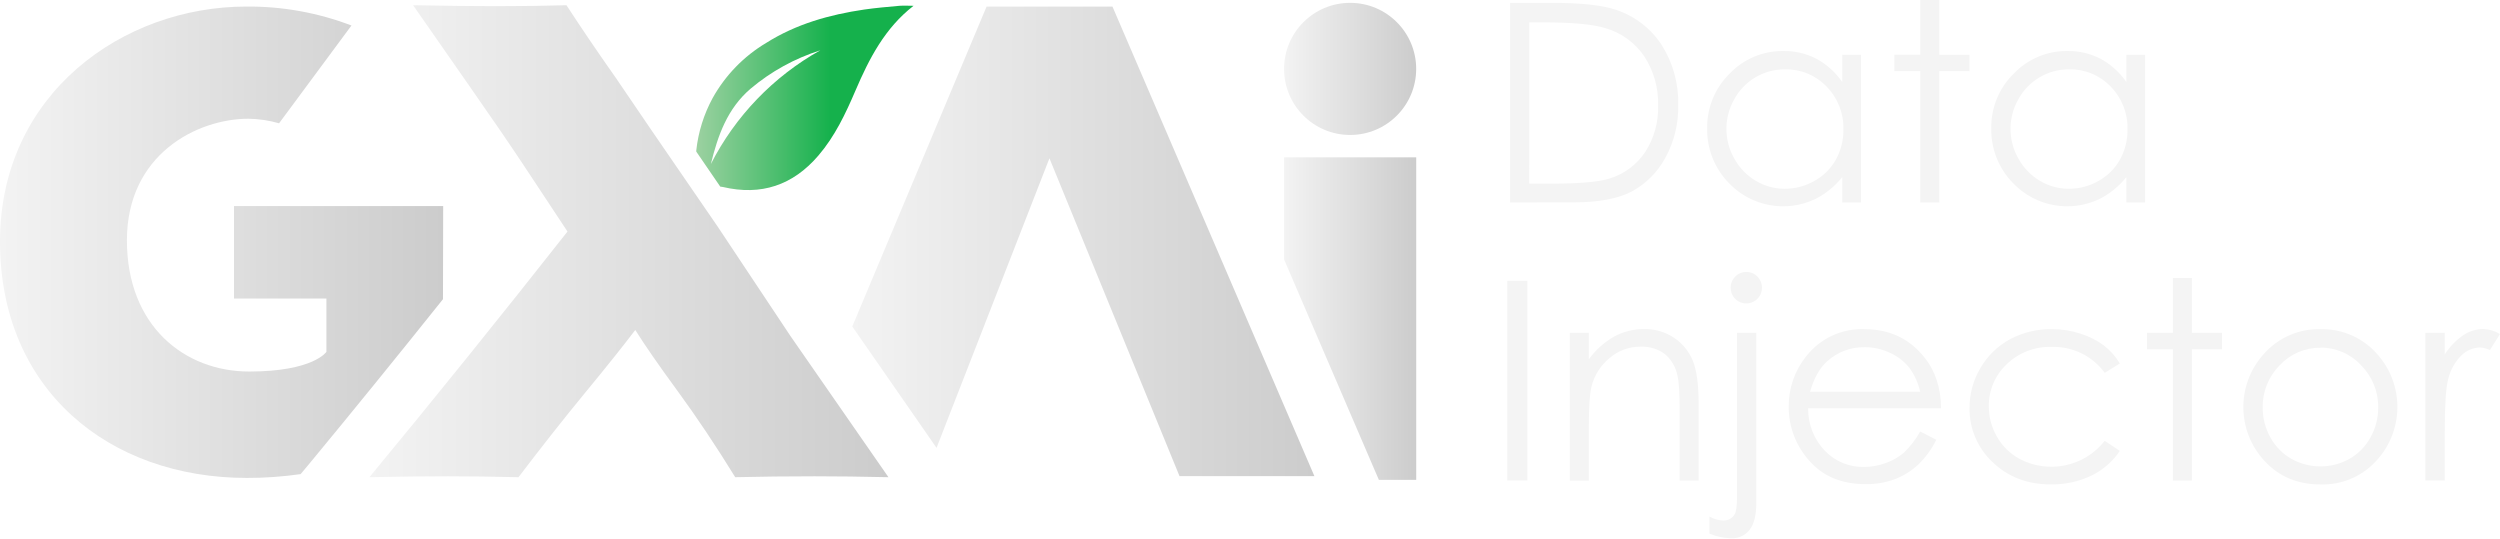
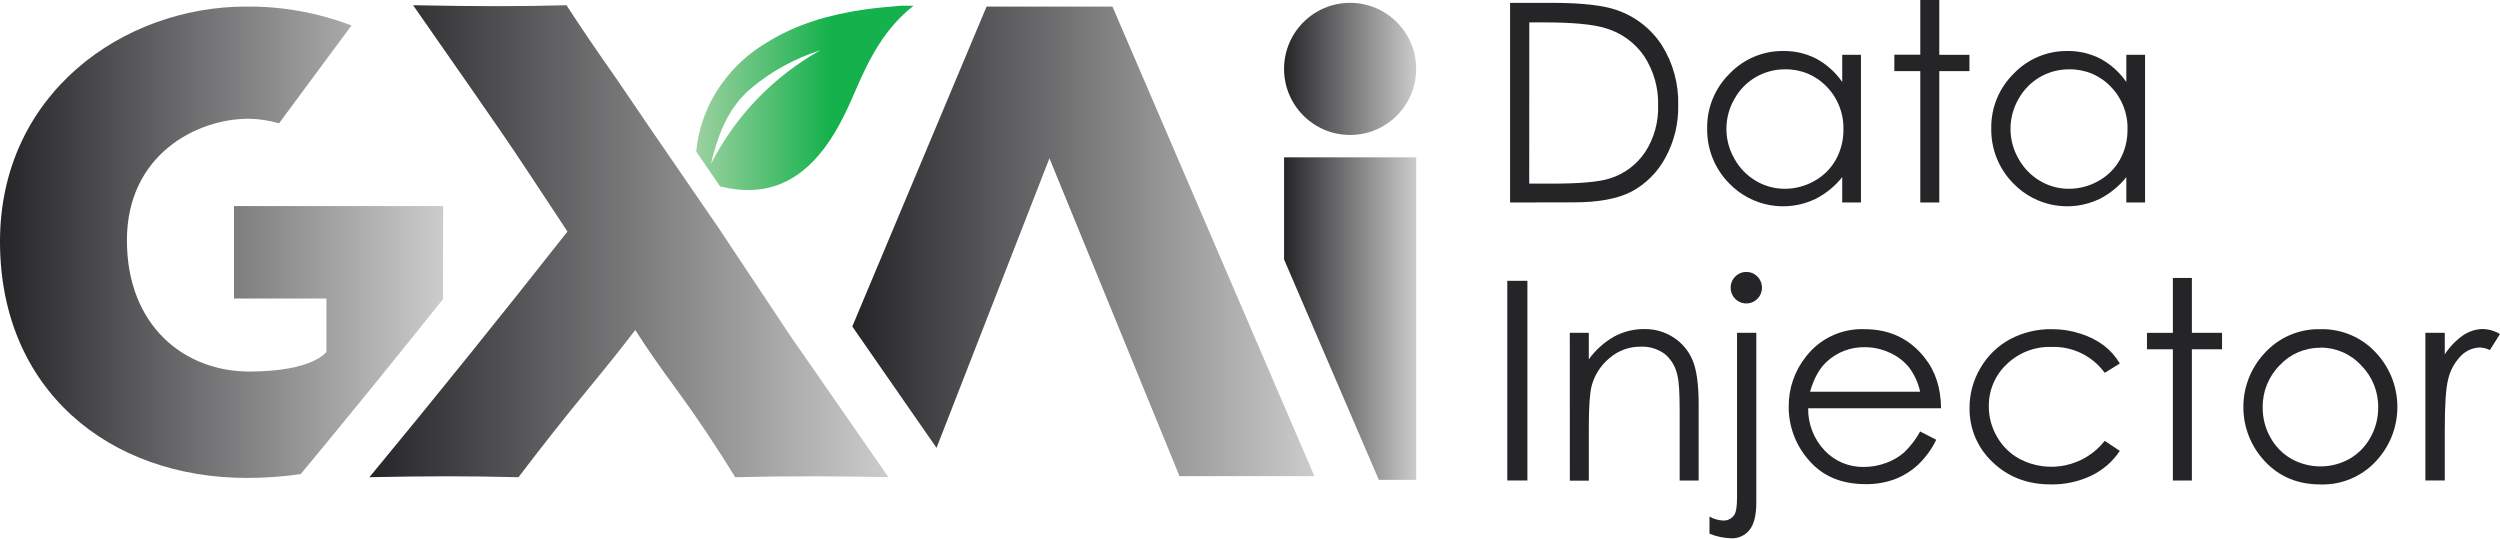
<svg xmlns="http://www.w3.org/2000/svg" xmlns:xlink="http://www.w3.org/1999/xlink" id="Layer_1" data-name="Layer 1" viewBox="0 0 745.97 160.63">
  <defs>
-     <style>.cls-1{fill:url(#linear-gradient);}.cls-2{fill:#f4f4f4;}.cls-3{fill:url(#linear-gradient-2);}.cls-4{fill:url(#linear-gradient-3);}.cls-5{fill:url(#linear-gradient-4);}.cls-6{fill:url(#linear-gradient-5);}.cls-7{fill:url(#linear-gradient-6);}</style>
+     <style>.cls-1{fill:url(#linear-gradient);}.cls-2{fill:#252528;}.cls-3{fill:url(#linear-gradient-2);}.cls-4{fill:url(#linear-gradient-3);}.cls-5{fill:url(#linear-gradient-4);}.cls-6{fill:url(#linear-gradient-5);}.cls-7{fill:url(#linear-gradient-6);}</style>
    <linearGradient id="linear-gradient" x1="383.15" y1="20.56" x2="422.58" y2="20.56" gradientUnits="userSpaceOnUse">
-       <stop offset="0" stop-color="#f3f3f3" />
+       <stop offset="0" stop-color="#252528" />
      <stop offset="1" stop-color="#ccc" />
    </linearGradient>
    <linearGradient id="linear-gradient-2" x1="48.24" y1="142.06" x2="180.48" y2="142.06" xlink:href="#linear-gradient" />
    <linearGradient id="linear-gradient-3" x1="158.42" y1="141.73" x2="313.34" y2="141.73" xlink:href="#linear-gradient" />
    <linearGradient id="linear-gradient-4" x1="254.31" y1="72.02" x2="392.2" y2="72.02" xlink:href="#linear-gradient" />
    <linearGradient id="linear-gradient-5" x1="383.15" y1="95.06" x2="422.58" y2="95.06" xlink:href="#linear-gradient" />
    <linearGradient id="linear-gradient-6" x1="255.96" y1="98.99" x2="320.83" y2="98.99" gradientUnits="userSpaceOnUse">
      <stop offset="0" stop-color="#9cd1a1" />
      <stop offset="0.62" stop-color="#15b14c" />
    </linearGradient>
  </defs>
  <circle class="cls-1" cx="402.86" cy="20.56" r="19.71" />
  <path class="cls-2" d="M498.83,130.2V70.63h12.36q13.37,0,19.4,2.14A26,26,0,0,1,544.13,83.3,32,32,0,0,1,549,101.16a31.33,31.33,0,0,1-3.87,15.76,24.82,24.82,0,0,1-10,10q-6.18,3.24-17.31,3.24Zm5.71-5.63h6.89q12.34,0,17.13-1.53a19.76,19.76,0,0,0,10.57-7.87A24.23,24.23,0,0,0,543,101.26a25.53,25.53,0,0,0-4.17-14.73,21,21,0,0,0-11.63-8.37q-5.58-1.71-18.42-1.7h-4.22Z" transform="translate(-48.24 -69.78)" />
  <path class="cls-2" d="M603.53,86.14V130.2h-5.59v-7.57a24.32,24.32,0,0,1-8,6.52,22.33,22.33,0,0,1-25.68-4.6,22.75,22.75,0,0,1-6.62-16.5,22.34,22.34,0,0,1,6.68-16.28A21.81,21.81,0,0,1,580.4,85a20.81,20.81,0,0,1,9.83,2.31,22.39,22.39,0,0,1,7.71,6.93v-8.1Zm-22.66,4.33a17.11,17.11,0,0,0-15.11,8.86,17.83,17.83,0,0,0,0,17.8,17.43,17.43,0,0,0,6.41,6.62,16.81,16.81,0,0,0,8.64,2.36,17.75,17.75,0,0,0,8.82-2.34,16.4,16.4,0,0,0,6.41-6.36,18.08,18.08,0,0,0,2.25-9,17.54,17.54,0,0,0-5-12.78A16.67,16.67,0,0,0,580.87,90.47Z" transform="translate(-48.24 -69.78)" />
  <path class="cls-2" d="M621.23,69.78h5.67V86.14h9V91h-9V130.2h-5.67V91h-7.74v-4.9h7.74Z" transform="translate(-48.24 -69.78)" />
  <path class="cls-2" d="M688.3,86.14V130.2h-5.59v-7.57a24.22,24.22,0,0,1-8,6.52,22.33,22.33,0,0,1-25.68-4.6,22.75,22.75,0,0,1-6.62-16.5,22.34,22.34,0,0,1,6.68-16.28A21.81,21.81,0,0,1,665.17,85,20.81,20.81,0,0,1,675,87.31a22.3,22.3,0,0,1,7.71,6.93v-8.1Zm-22.66,4.33a17.11,17.11,0,0,0-15.11,8.86,17.83,17.83,0,0,0,0,17.8,17.43,17.43,0,0,0,6.41,6.62,16.81,16.81,0,0,0,8.64,2.36,17.75,17.75,0,0,0,8.82-2.34,16.4,16.4,0,0,0,6.41-6.36,18.08,18.08,0,0,0,2.25-9,17.54,17.54,0,0,0-5-12.78A16.67,16.67,0,0,0,665.64,90.47Z" transform="translate(-48.24 -69.78)" />
  <path class="cls-2" d="M498,153.57h6v59.58h-6Z" transform="translate(-48.24 -69.78)" />
  <path class="cls-2" d="M516.65,169.09h5.67V177a23.73,23.73,0,0,1,7.54-6.78,18.48,18.48,0,0,1,9-2.25,15.66,15.66,0,0,1,8.77,2.51,15,15,0,0,1,5.65,6.77q1.82,4.25,1.82,13.24v22.68h-5.67v-21c0-5.08-.21-8.46-.63-10.17a11.24,11.24,0,0,0-3.78-6.58,11.43,11.43,0,0,0-7.29-2.2,14,14,0,0,0-9.22,3.4,16,16,0,0,0-5.37,8.42q-.81,3.28-.81,12v16.16h-5.67Z" transform="translate(-48.24 -69.78)" />
  <path class="cls-2" d="M566.55,169.09h5.75v50.7c0,3.7-.67,6.4-2,8.08a6.62,6.62,0,0,1-5.49,2.53,18.53,18.53,0,0,1-6.48-1.37v-5.11a9,9,0,0,0,4.09,1.18,3.74,3.74,0,0,0,3.44-1.9q.69-1.22.69-5.07Zm2.8-18.15a4.47,4.47,0,0,1,3.3,1.38,4.71,4.71,0,0,1,0,6.6,4.66,4.66,0,0,1-8-3.28,4.54,4.54,0,0,1,1.36-3.32A4.44,4.44,0,0,1,569.35,150.94Z" transform="translate(-48.24 -69.78)" />
  <path class="cls-2" d="M621.19,198.53,626,201a26.14,26.14,0,0,1-5.43,7.45,21.75,21.75,0,0,1-6.94,4.32,24.25,24.25,0,0,1-8.71,1.47q-10.78,0-16.87-7.06a23.86,23.86,0,0,1-6.08-16,23.6,23.6,0,0,1,5.15-15A21.05,21.05,0,0,1,604.56,168q11.28,0,18,8.55,4.79,6,4.87,15.06H587.77a18,18,0,0,0,4.91,12.59,15.66,15.66,0,0,0,11.72,4.91,18.85,18.85,0,0,0,6.55-1.17,17.17,17.17,0,0,0,5.41-3.11A26.26,26.26,0,0,0,621.19,198.53Zm0-11.87a18.84,18.84,0,0,0-3.31-7.25,15.64,15.64,0,0,0-5.73-4.37,17.54,17.54,0,0,0-7.51-1.66,16.17,16.17,0,0,0-11.15,4.17q-3.4,3-5.15,9.11Z" transform="translate(-48.24 -69.78)" />
  <path class="cls-2" d="M680.77,178.24l-4.5,2.79a18.84,18.84,0,0,0-15.9-7.73A18.38,18.38,0,0,0,647,178.48a16.91,16.91,0,0,0-5.32,12.58,17.87,17.87,0,0,0,2.45,9.06,17.1,17.1,0,0,0,6.72,6.59,20.29,20.29,0,0,0,25.42-5.39l4.5,3a21.3,21.3,0,0,1-8.49,7.38,27.07,27.07,0,0,1-12.13,2.62q-10.44,0-17.33-6.64a21.61,21.61,0,0,1-6.89-16.16,23,23,0,0,1,3.22-11.88A22.72,22.72,0,0,1,648,171,25.83,25.83,0,0,1,660.6,168a26.91,26.91,0,0,1,8.44,1.34,23.43,23.43,0,0,1,6.91,3.48A19,19,0,0,1,680.77,178.24Z" transform="translate(-48.24 -69.78)" />
  <path class="cls-2" d="M696.6,152.72h5.67v16.37h9V174h-9v39.16H696.6V174h-7.73v-4.9h7.73Z" transform="translate(-48.24 -69.78)" />
  <path class="cls-2" d="M740.63,168a21.85,21.85,0,0,1,16.88,7.37,23.67,23.67,0,0,1-.35,32.06,21.59,21.59,0,0,1-16.53,6.9q-10.14,0-16.58-6.9a23.61,23.61,0,0,1-.34-32A21.81,21.81,0,0,1,740.63,168Zm0,5.55a16.34,16.34,0,0,0-12.15,5.22,17.47,17.47,0,0,0-5.08,12.64,17.94,17.94,0,0,0,2.31,8.91,16.41,16.41,0,0,0,6.26,6.38,17.79,17.79,0,0,0,17.32,0,16.48,16.48,0,0,0,6.26-6.38,17.94,17.94,0,0,0,2.31-8.91,17.45,17.45,0,0,0-5.1-12.64A16.38,16.38,0,0,0,740.61,173.5Z" transform="translate(-48.24 -69.78)" />
  <path class="cls-2" d="M771.94,169.09h5.79v6.43a20.5,20.5,0,0,1,5.47-5.69,10.79,10.79,0,0,1,6-1.88,10.31,10.31,0,0,1,5,1.5l-3,4.78a8,8,0,0,0-3-.77,8.23,8.23,0,0,0-5.47,2.33,14.68,14.68,0,0,0-4,7.23q-1,3.76-1,15.23v14.9h-5.79Z" transform="translate(-48.24 -69.78)" />
  <path class="cls-3" d="M140.79,207.84c13-15.72,26.26-32.06,39.63-48.79l.06-27.78H118.06v27.58h27.58v15.92s-3.87,5.87-23.06,5.87-36.47-13.52-36.47-39.15,20.91-36.28,36.27-36.28a34.37,34.37,0,0,1,9.13,1.36l21.6-29.18a85.66,85.66,0,0,0-31.43-5.65c-36.72,0-73.44,26-73.44,70.13s32.39,70.52,73.7,70.52a112.39,112.39,0,0,0,16-1.14Z" transform="translate(-48.24 -69.78)" />
  <path class="cls-4" d="M262.38,137.39,284.07,170l29.27,42.17q-11.93-.27-22-.27-12.21,0-23.72.27-8.62-14-17.17-25.68t-12.65-18.25q-5.56,7.32-14.85,18.59t-20,25.34q-11.64-.27-21.06-.27-10.53,0-23.42.27,29.12-35.22,59.1-73.3l-12.65-19.14q-6.18-9.36-16.42-24l-17-24.39q15.21.28,24.34.28,12,0,21.43-.28,6.42,9.89,14.7,21.64l10.42,15.31Z" transform="translate(-48.24 -69.78)" />
  <polygon class="cls-5" points="331.95 1.97 294.38 1.97 254.31 97.42 279.45 133.64 313.14 47.23 351.95 142.07 392.2 142.07 331.95 1.97" />
  <polygon class="cls-6" points="383.15 46.94 383.15 77.41 410.29 140.53 411.44 143.18 422.58 143.18 422.58 46.94 383.15 46.94" />
  <path class="cls-7" d="M263.15,125.46a6.48,6.48,0,0,1,.8.12c11.38,2.67,20.89-.5,28.5-9.4,4.93-5.76,8.11-12.5,11.06-19.39,4.08-9.52,8.77-18.65,17.32-25.28-1.49,0-2.84-.1-4.18,0-3.52.32-7,.61-10.54,1.12-10.35,1.52-20.3,4.31-29.24,9.95a44.15,44.15,0,0,0-16,16.48A42.26,42.26,0,0,0,256,114.66c0,.12,0,.24,0,.36Zm9.06-29.22A60.73,60.73,0,0,1,293,84.79a81.12,81.12,0,0,0-32.65,33.94C262.43,110.23,265.26,102.18,272.21,96.24Z" transform="translate(-48.24 -69.78)" />
</svg>
